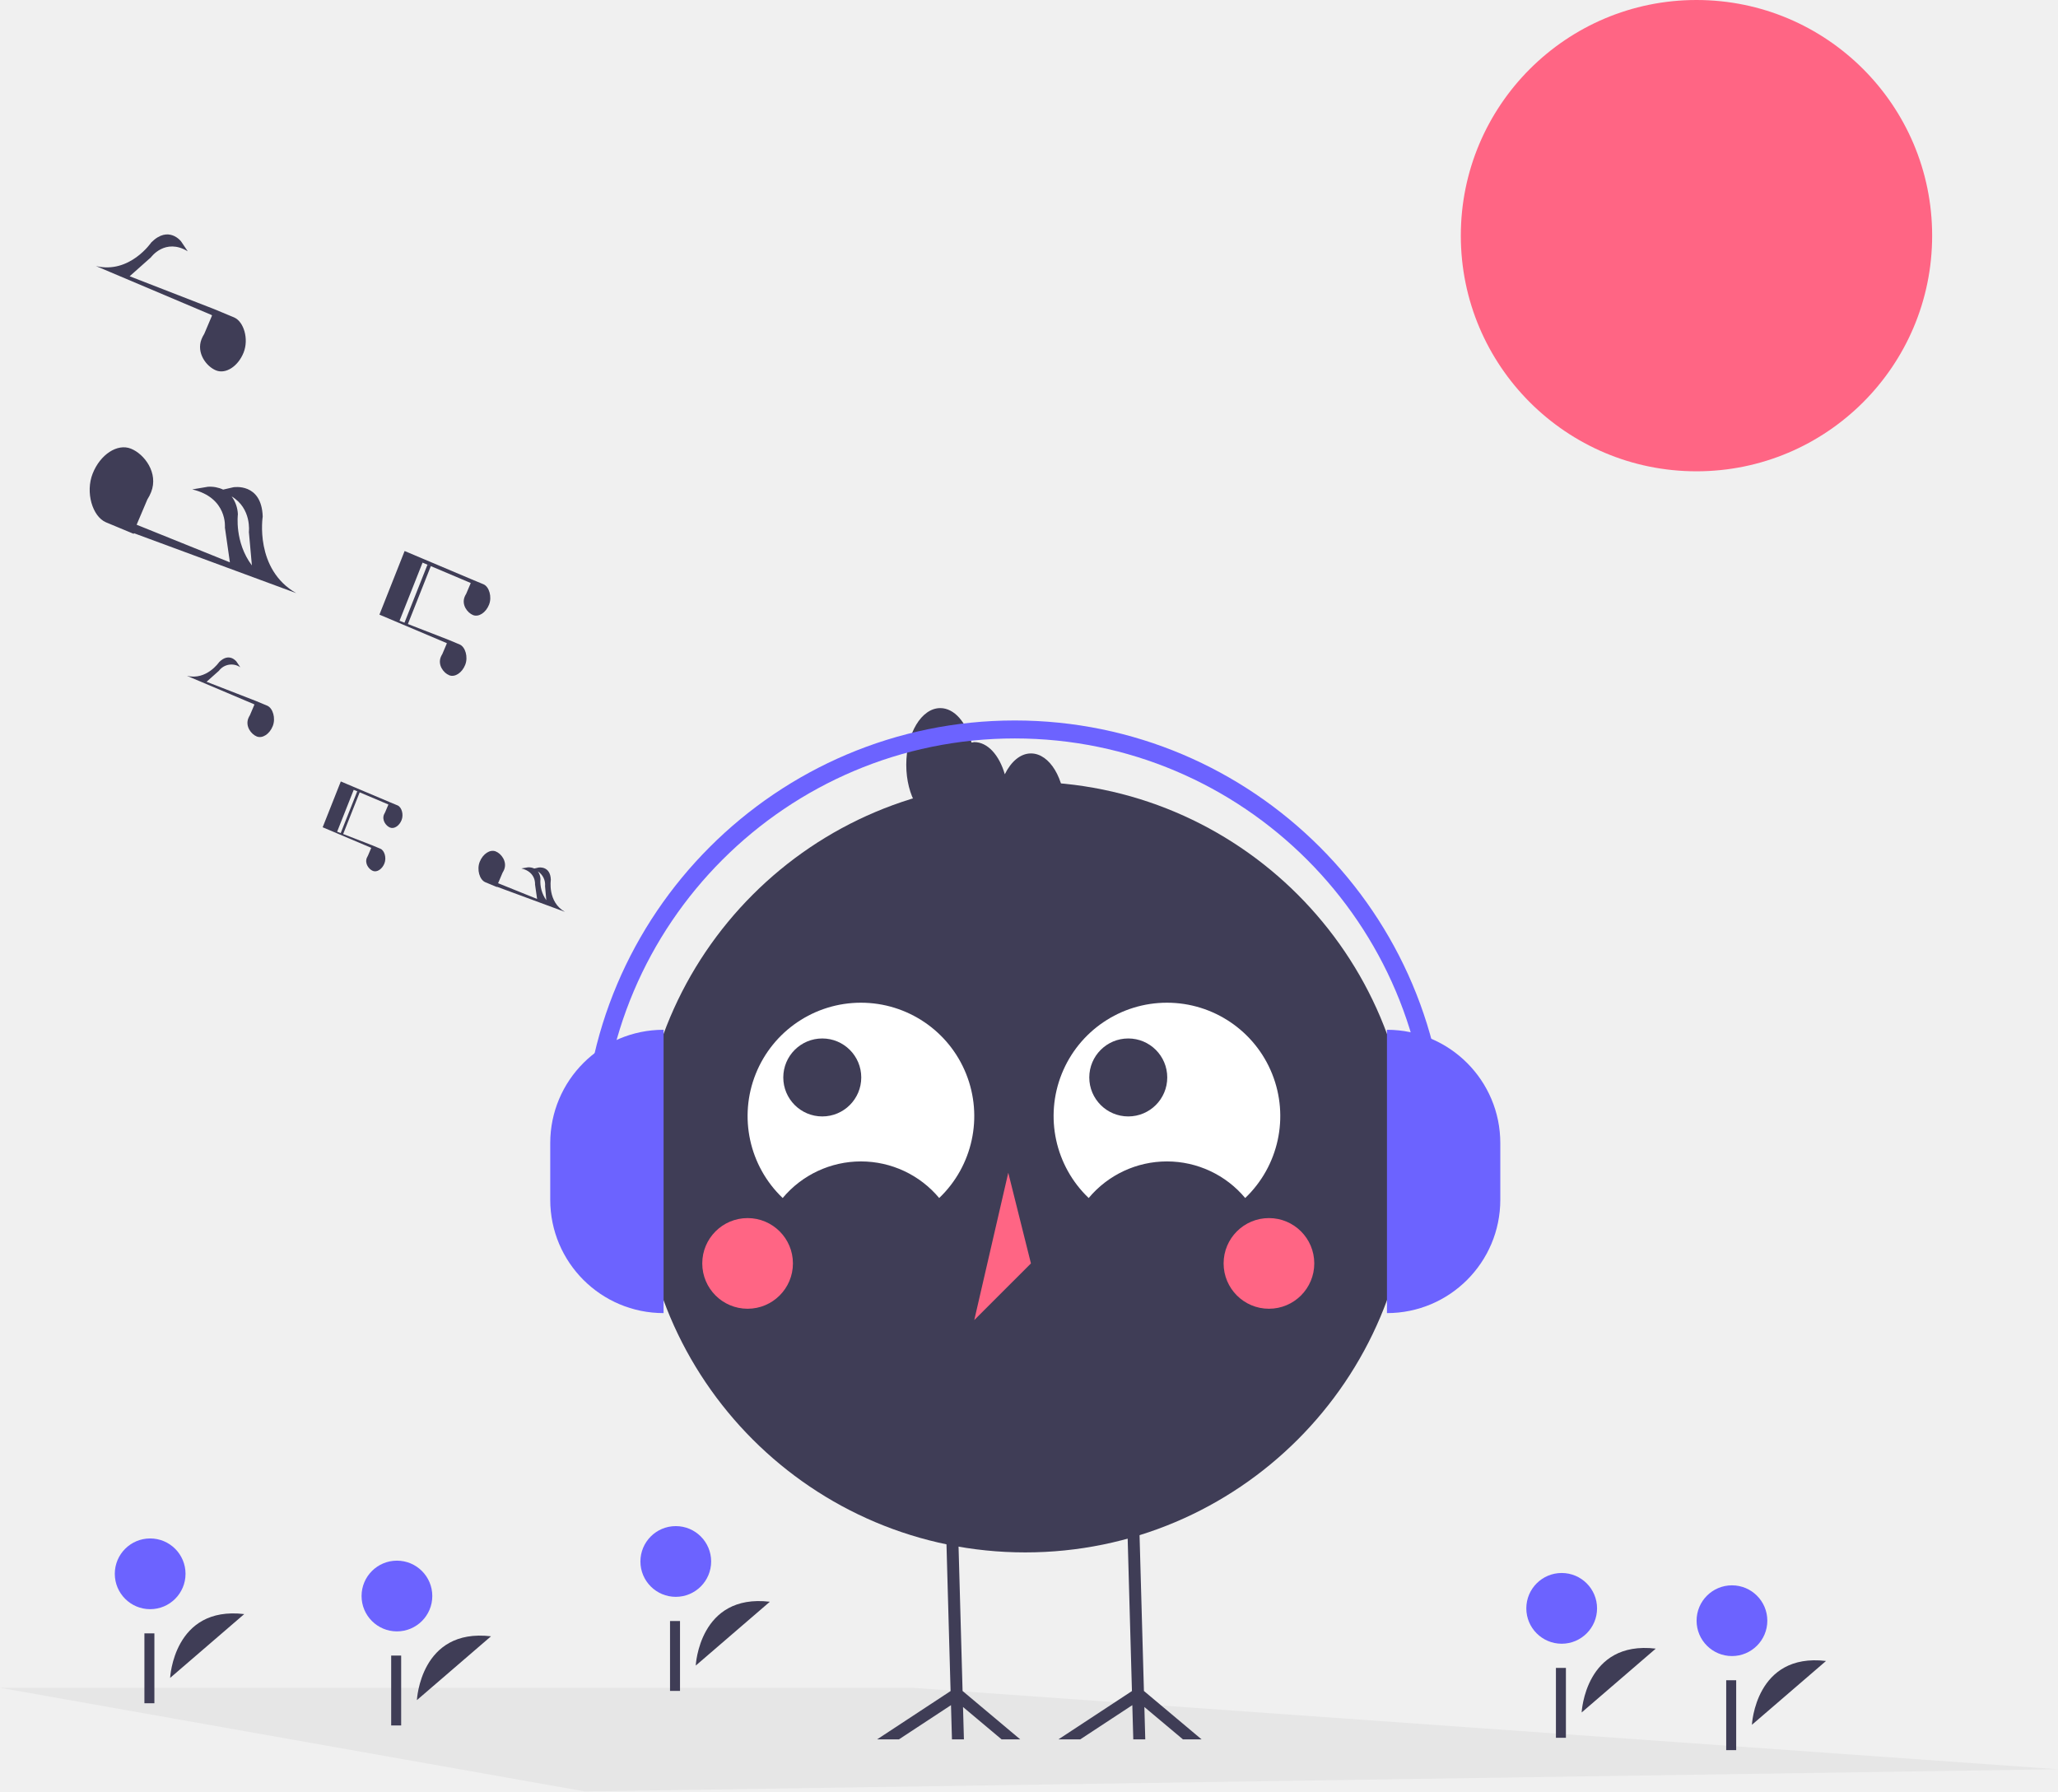
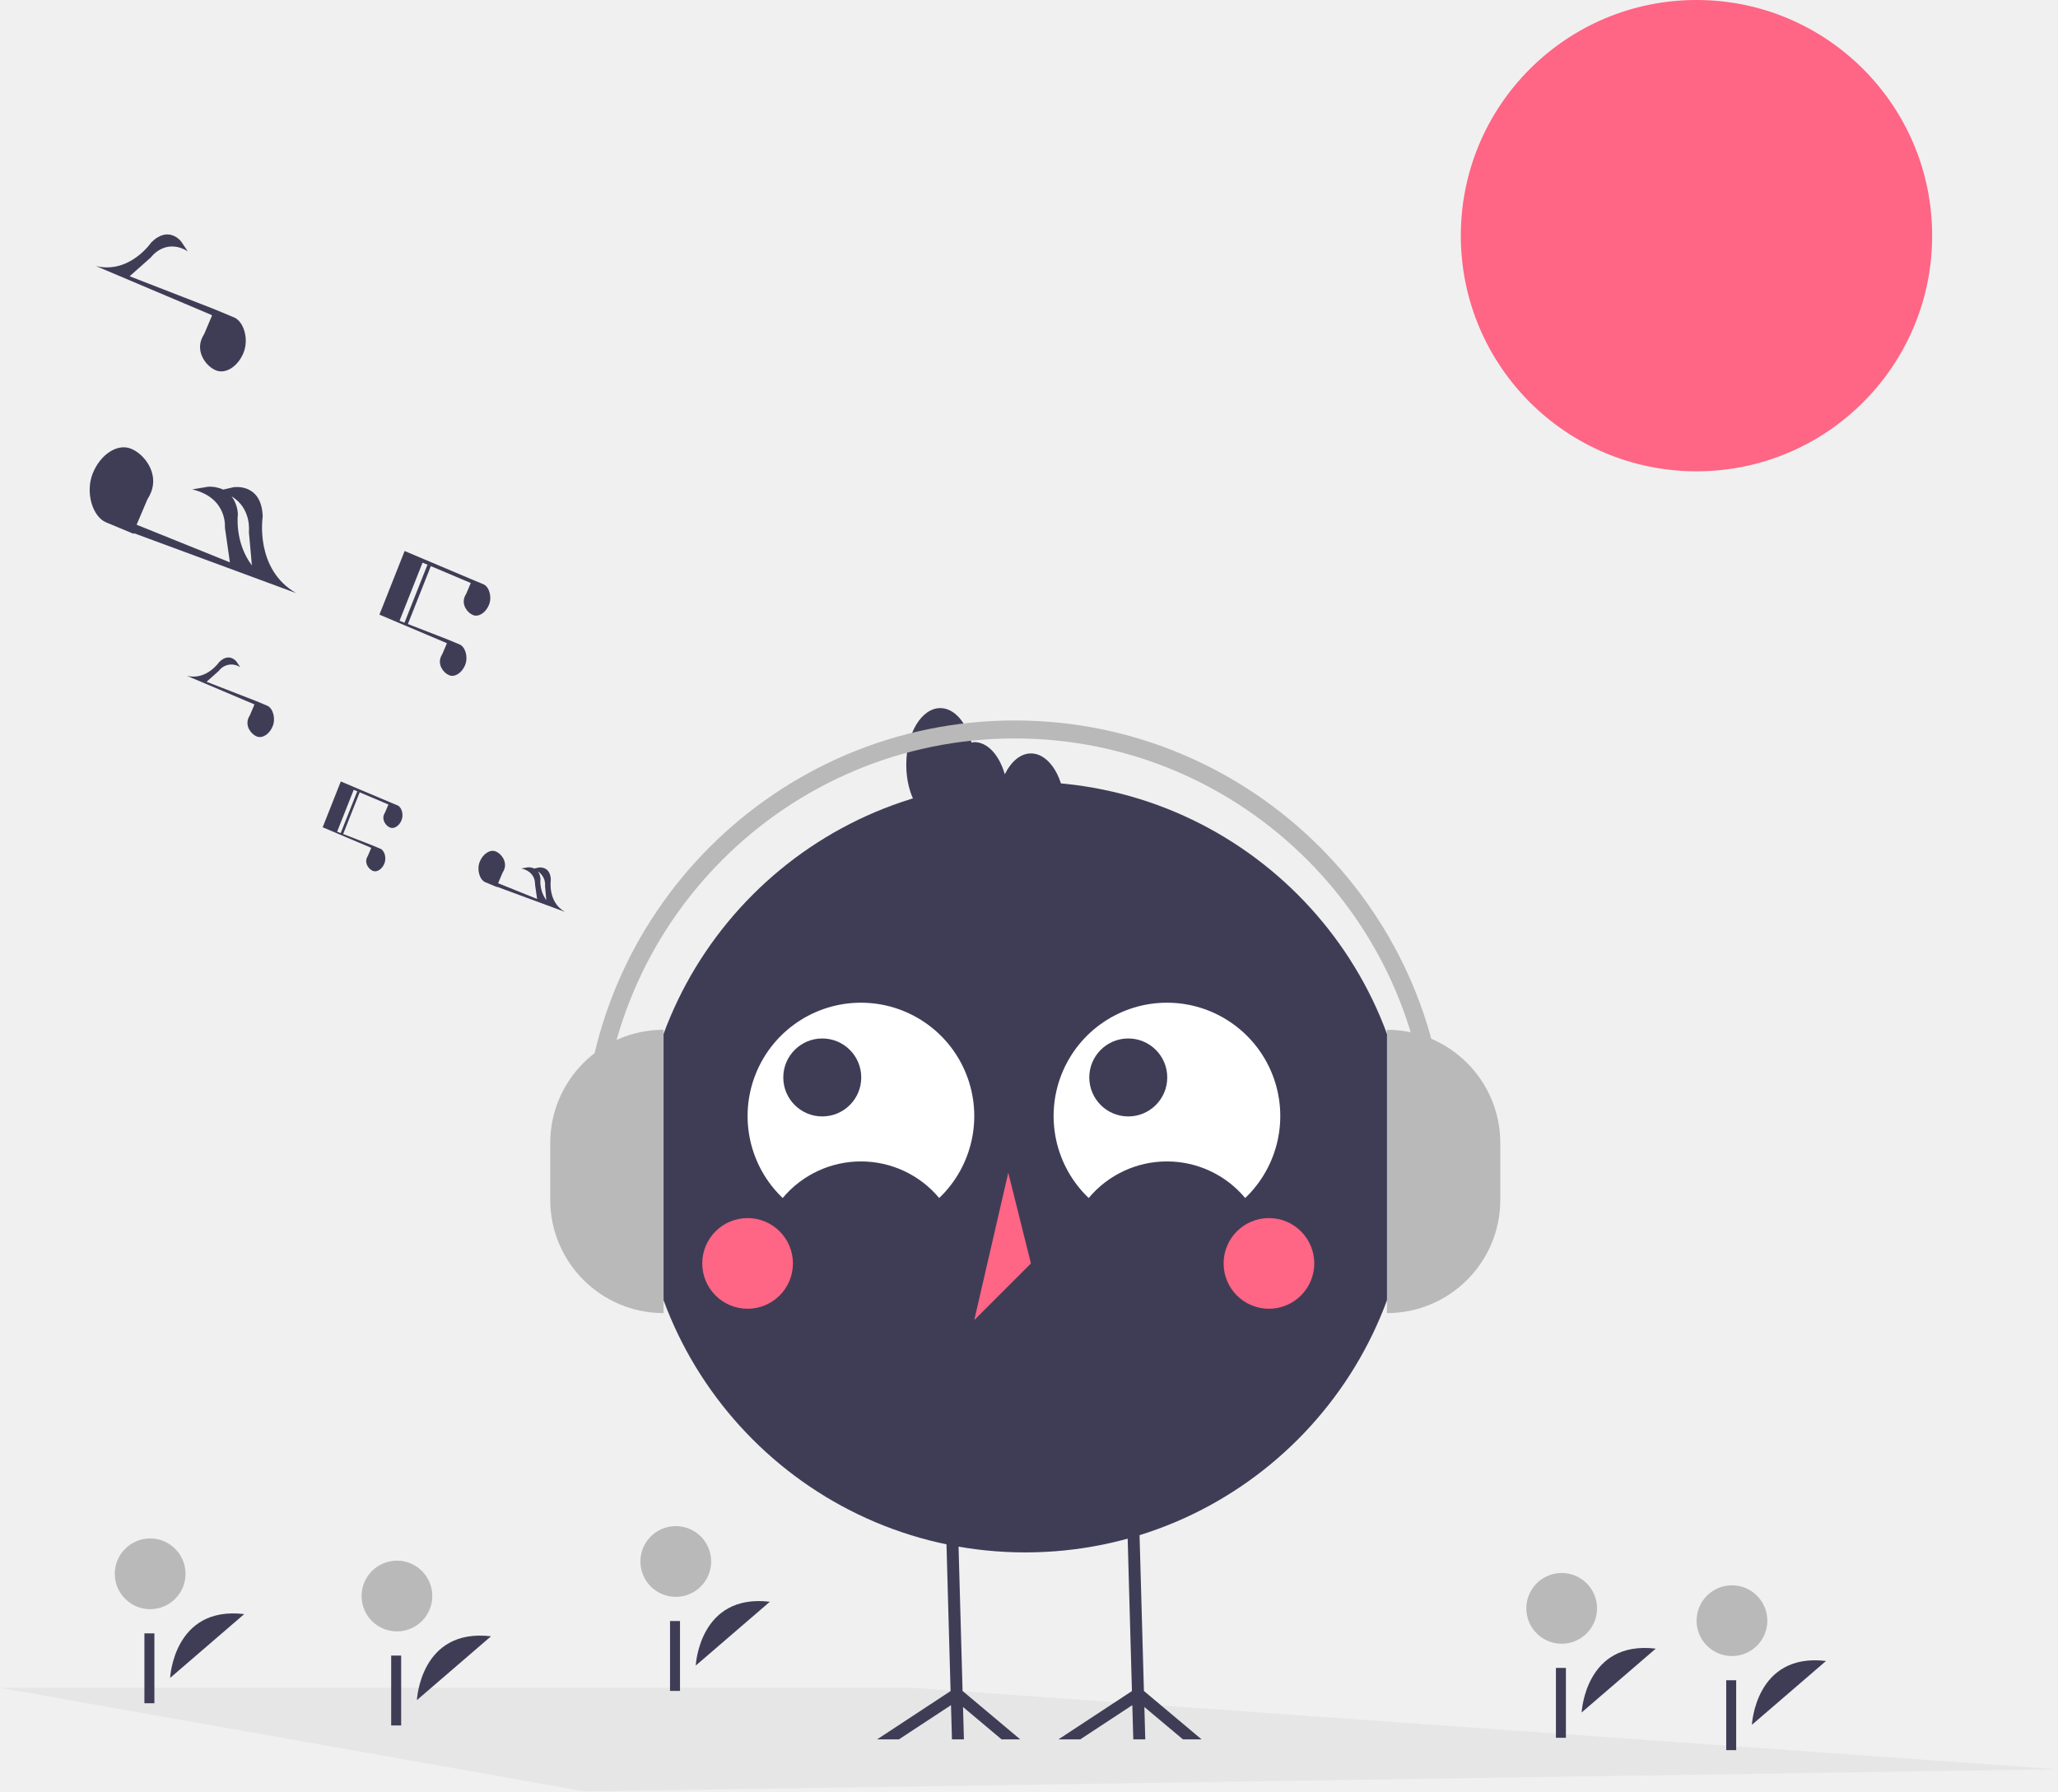
<svg xmlns="http://www.w3.org/2000/svg" data-name="Layer 1" width="887.772" height="772.831" viewBox="0 0 887.772 772.831">
  <polygon points="887.772 763.25 252.263 772.831 0 728.121 393.817 728.121 887.772 763.25" fill="#e6e6e6" />
  <circle cx="731.822" cy="101.66" r="101.66" fill="#ff6584" />
  <path d="M335.954,797.02s1.487-31.159,31.971-27.537" transform="translate(-156.1139 -63.58465)" fill="#3f3d56" />
-   <circle cx="171.227" cy="688.526" r="15.257" fill="#6c63ff" />
+   <circle cx="171.227" cy="688.526" r="15.257" fill="#b9b9b9" />
  <rect x="168.744" y="714.218" width="4.307" height="30.147" fill="#3f3d56" />
  <path d="M838.401,802.342s1.487-31.159,31.971-27.537" transform="translate(-156.1139 -63.58465)" fill="#3f3d56" />
-   <circle cx="673.673" cy="693.849" r="15.257" fill="#6c63ff" />
+   <circle cx="673.673" cy="693.849" r="15.257" fill="#b9b9b9" />
  <rect x="671.191" y="719.541" width="4.307" height="30.147" fill="#3f3d56" />
  <path d="M911.851,807.665s1.487-31.159,31.971-27.537" transform="translate(-156.1139 -63.58465)" fill="#3f3d56" />
-   <circle cx="747.124" cy="699.171" r="15.257" fill="#6c63ff" />
+   <circle cx="747.124" cy="699.171" r="15.257" fill="#b9b9b9" />
  <rect x="744.642" y="724.863" width="4.307" height="30.147" fill="#3f3d56" />
  <path d="M456.243,782.116s1.487-31.159,31.971-27.537" transform="translate(-156.1139 -63.58465)" fill="#3f3d56" />
-   <circle cx="291.516" cy="673.623" r="15.257" fill="#6c63ff" />
+   <circle cx="291.516" cy="673.623" r="15.257" fill="#b9b9b9" />
  <rect x="289.033" y="699.315" width="4.307" height="30.147" fill="#3f3d56" />
  <path d="M229.504,787.439s1.487-31.159,31.971-27.537" transform="translate(-156.1139 -63.58465)" fill="#3f3d56" />
-   <circle cx="64.776" cy="678.946" r="15.257" fill="#6c63ff" />
+   <circle cx="64.776" cy="678.946" r="15.257" fill="#b9b9b9" />
  <rect x="62.294" y="704.638" width="4.307" height="30.147" fill="#3f3d56" />
  <circle cx="442.277" cy="503.482" r="166.228" fill="#3f3d56" />
  <path d="M493.74,580.41a43.988,43.988,0,0,1,67.519,0,48.891,48.891,0,1,0-67.519,0Z" transform="translate(-156.1139 -63.58465)" fill="#fff" />
  <path d="M625.745,580.41a43.988,43.988,0,0,1,67.519,0,48.891,48.891,0,1,0-67.519,0Z" transform="translate(-156.1139 -63.58465)" fill="#fff" />
  <circle cx="354.707" cy="464.814" r="16.818" fill="#3f3d56" />
  <circle cx="486.707" cy="464.814" r="16.818" fill="#3f3d56" />
  <circle cx="322.495" cy="545.039" r="19.556" fill="#ff6584" />
  <circle cx="547.392" cy="545.039" r="19.556" fill="#ff6584" />
  <polygon points="434.943 505.926 420.276 569.484 444.721 545.039 434.943 505.926" fill="#ff6584" />
  <polygon points="510.307 750.38 493.655 736.404 494.043 750.38 488.871 750.38 488.458 735.602 465.975 750.38 456.563 750.38 488.29 729.526 487.061 685.737 486.143 652.666 491.302 652.524 492.233 685.737 493.461 729.487 518.348 750.38 510.307 750.38" fill="#3f3d56" />
  <polygon points="432.076 750.38 415.424 736.404 415.812 750.38 410.654 750.38 410.24 735.602 387.757 750.38 378.345 750.38 410.059 729.526 408.831 685.737 407.913 652.666 413.084 652.524 414.015 685.737 415.23 729.487 440.118 750.38 432.076 750.38" fill="#3f3d56" />
  <path d="M600.835,388.616c-4.561,0-8.585,3.543-11.275,8.985-2.371-8.183-7.353-13.874-13.17-13.874a8.847,8.847,0,0,0-1.174.197c-2.236-8.737-7.434-14.864-13.493-14.864-8.101,0-14.667,10.945-14.667,24.445s6.567,24.445,14.667,24.445a8.847,8.847,0,0,0,1.174-.197c2.236,8.737,7.434,14.864,13.493,14.864,4.561,0,8.585-3.543,11.275-8.985,2.371,8.183,7.353,13.874,13.17,13.874,8.101,0,14.667-10.945,14.667-24.445S608.936,388.616,600.835,388.616Z" transform="translate(-156.1139 -63.58465)" fill="#3f3d56" />
-   <path d="M393.474,507.833h0a48.891,48.891,0,0,1,48.891,48.891v24.445a48.891,48.891,0,0,1-48.891,48.891h0a0,0,0,0,1,0,0V507.833A0,0,0,0,1,393.474,507.833Z" transform="translate(679.7238 1074.308) rotate(180)" fill="#6c63ff" />
-   <path d="M598.303,444.248h0A48.891,48.891,0,0,1,647.194,493.139v24.445a48.891,48.891,0,0,1-48.891,48.891h0a0,0,0,0,1,0,0V444.248A0,0,0,0,1,598.303,444.248Z" fill="#6c63ff" />
-   <path d="M780.037,560.565H772.279c0-98.377-80.036-178.414-178.414-178.414-98.377,0-178.414,80.036-178.414,178.414H407.695c0-102.655,83.516-186.171,186.171-186.171C696.521,374.394,780.037,457.91,780.037,560.565Z" transform="translate(-156.1139 -63.58465)" fill="#6c63ff" />
+   <path d="M393.474,507.833h0a48.891,48.891,0,0,1,48.891,48.891v24.445a48.891,48.891,0,0,1-48.891,48.891h0a0,0,0,0,1,0,0V507.833A0,0,0,0,1,393.474,507.833Z" transform="translate(679.7238 1074.308) rotate(180)" fill="#b9b9b9" />
+   <path d="M598.303,444.248h0A48.891,48.891,0,0,1,647.194,493.139v24.445a48.891,48.891,0,0,1-48.891,48.891h0a0,0,0,0,1,0,0V444.248A0,0,0,0,1,598.303,444.248Z" fill="#b9b9b9" />
+   <path d="M780.037,560.565H772.279c0-98.377-80.036-178.414-178.414-178.414-98.377,0-178.414,80.036-178.414,178.414H407.695c0-102.655,83.516-186.171,186.171-186.171C696.521,374.394,780.037,457.91,780.037,560.565Z" transform="translate(-156.1139 -63.58465)" fill="#b9b9b9" />
  <polygon points="131.69 367.997 131.69 367.997 131.69 367.997 131.69 367.997" fill="#3f3d56" />
  <path d="M327.661,411.058l.001-.003-3.644-1.518-15.377-6.5-5.512-2.33-.423,1.068h0l-7.404,18.694L316.14,429.288l.109.099-1.404,3.311a5.862,5.862,0,0,0-.49.955c-.984,2.484.874,4.954,2.63,5.649s3.977-.754,4.961-3.237c.97-2.45.022-5.562-1.689-6.314l.002-.003-3.644-1.518-12.467-4.846,7.123-17.985-1.056-.418-7.126,17.992-1.542-.599,7.154-18.062.188.08,14.654,6.202.109.099-1.404,3.311a5.851,5.851,0,0,0-.49.955c-.984,2.484.874,4.954,2.63,5.649s3.977-.754,4.961-3.237C330.321,414.922,329.372,411.81,327.661,411.058Z" transform="translate(-156.1139 -63.58465)" fill="#3f3d56" />
  <path d="M399.781,456.952c-7.564-4.325-6.05-13.815-6.05-13.815-.19-6.165-5.284-5.293-5.284-5.293l-1.854.423a5.629,5.629,0,0,0-2.757-.51l-2.82.475c6.421,1.509,5.894,6.881,5.894,6.881l.9,6.281-16.826-6.788,1.932-4.555a8.129,8.129,0,0,0,.68-1.327c1.366-3.449-1.214-6.881-3.653-7.846-2.439-.966-5.524,1.047-6.89,4.496-1.347,3.402-.03,7.725,2.346,8.769l-.002.004,5.062,2.108.038-.119Zm-8.544-11.036.54,6.012a13.867,13.867,0,0,1-2.526-9.207,5.823,5.823,0,0,0-1.127-3.225A6.831,6.831,0,0,1,391.237,445.916Z" transform="translate(-156.1139 -63.58465)" fill="#3f3d56" />
  <path d="M271.433,368.041l.002-.004-5.062-2.108-21.154-8.223,5.339-4.75a6.744,6.744,0,0,1,9.217-1.51l-1.657-2.462s-3.115-4.124-7.475.239c0,0-5.395,7.953-13.869,5.926l28.94,12.249.152.138-1.95,4.598a8.124,8.124,0,0,0-.68,1.327c-1.366,3.449,1.214,6.88,3.653,7.846s5.524-1.047,6.89-4.496C275.127,373.407,273.81,369.085,271.433,368.041Z" transform="translate(-156.1139 -63.58465)" fill="#3f3d56" />
  <path d="M348.88,341.126l-1.95,4.598a8.132,8.132,0,0,0-.68,1.327c-1.366,3.449,1.214,6.88,3.653,7.846s5.524-1.047,6.89-4.496c1.348-3.402.031-7.725-2.346-8.769l.002-.004-5.062-2.108-17.315-6.731,9.893-24.98-1.466-.581-9.897,24.989-2.141-.832,9.936-25.087.262.111,20.353,8.614.152.138L357.213,319.76a8.137,8.137,0,0,0-.68,1.327c-1.366,3.449,1.214,6.881,3.653,7.847s5.524-1.047,6.89-4.497c1.348-3.402.031-7.725-2.346-8.769l.002-.004-5.062-2.108L338.985,304.812h0l-.001-0-.671-.284-7.655-3.236-10.871,27.447,28.94,12.249Zm-18.809-38.351Z" transform="translate(-156.1139 -63.58465)" fill="#3f3d56" />
  <path d="M257.167,200.556l.004-.007-8.713-3.629-36.416-14.156,9.191-8.177s6.114-8.483,15.866-2.599l-2.852-4.239s-5.362-7.099-12.868.412c0,0-9.287,13.691-23.874,10.201l49.819,21.086.262.237-3.357,7.916a14.005,14.005,0,0,0-1.171,2.285c-2.352,5.938,2.09,11.844,6.289,13.507s9.509-1.803,11.861-7.74C263.526,209.795,261.259,202.354,257.167,200.556Z" transform="translate(-156.1139 -63.58465)" fill="#3f3d56" />
  <path d="M283.907,319.47c-18.085-10.34-14.466-33.03-14.466-33.03-.455-14.741-12.634-12.654-12.634-12.654l-4.432,1.011a13.458,13.458,0,0,0-6.591-1.219l-6.742,1.135c15.353,3.607,14.092,16.451,14.092,16.451l2.151,15.017-40.229-16.229,4.619-10.891a19.451,19.451,0,0,0,1.627-3.173c3.266-8.247-2.903-16.451-8.735-18.76s-13.207,2.504-16.474,10.751c-3.222,8.135-.073,18.469,5.61,20.966l-.005.01,12.102,5.04.09-.285Zm-20.429-26.386,1.295,14.424c-7.596-10.083-6.043-22.062-6.043-22.062a13.925,13.925,0,0,0-2.694-7.711C264.761,282.956,263.478,293.084,263.478,293.084Z" transform="translate(-156.1139 -63.58465)" fill="#3f3d56" />
</svg>
